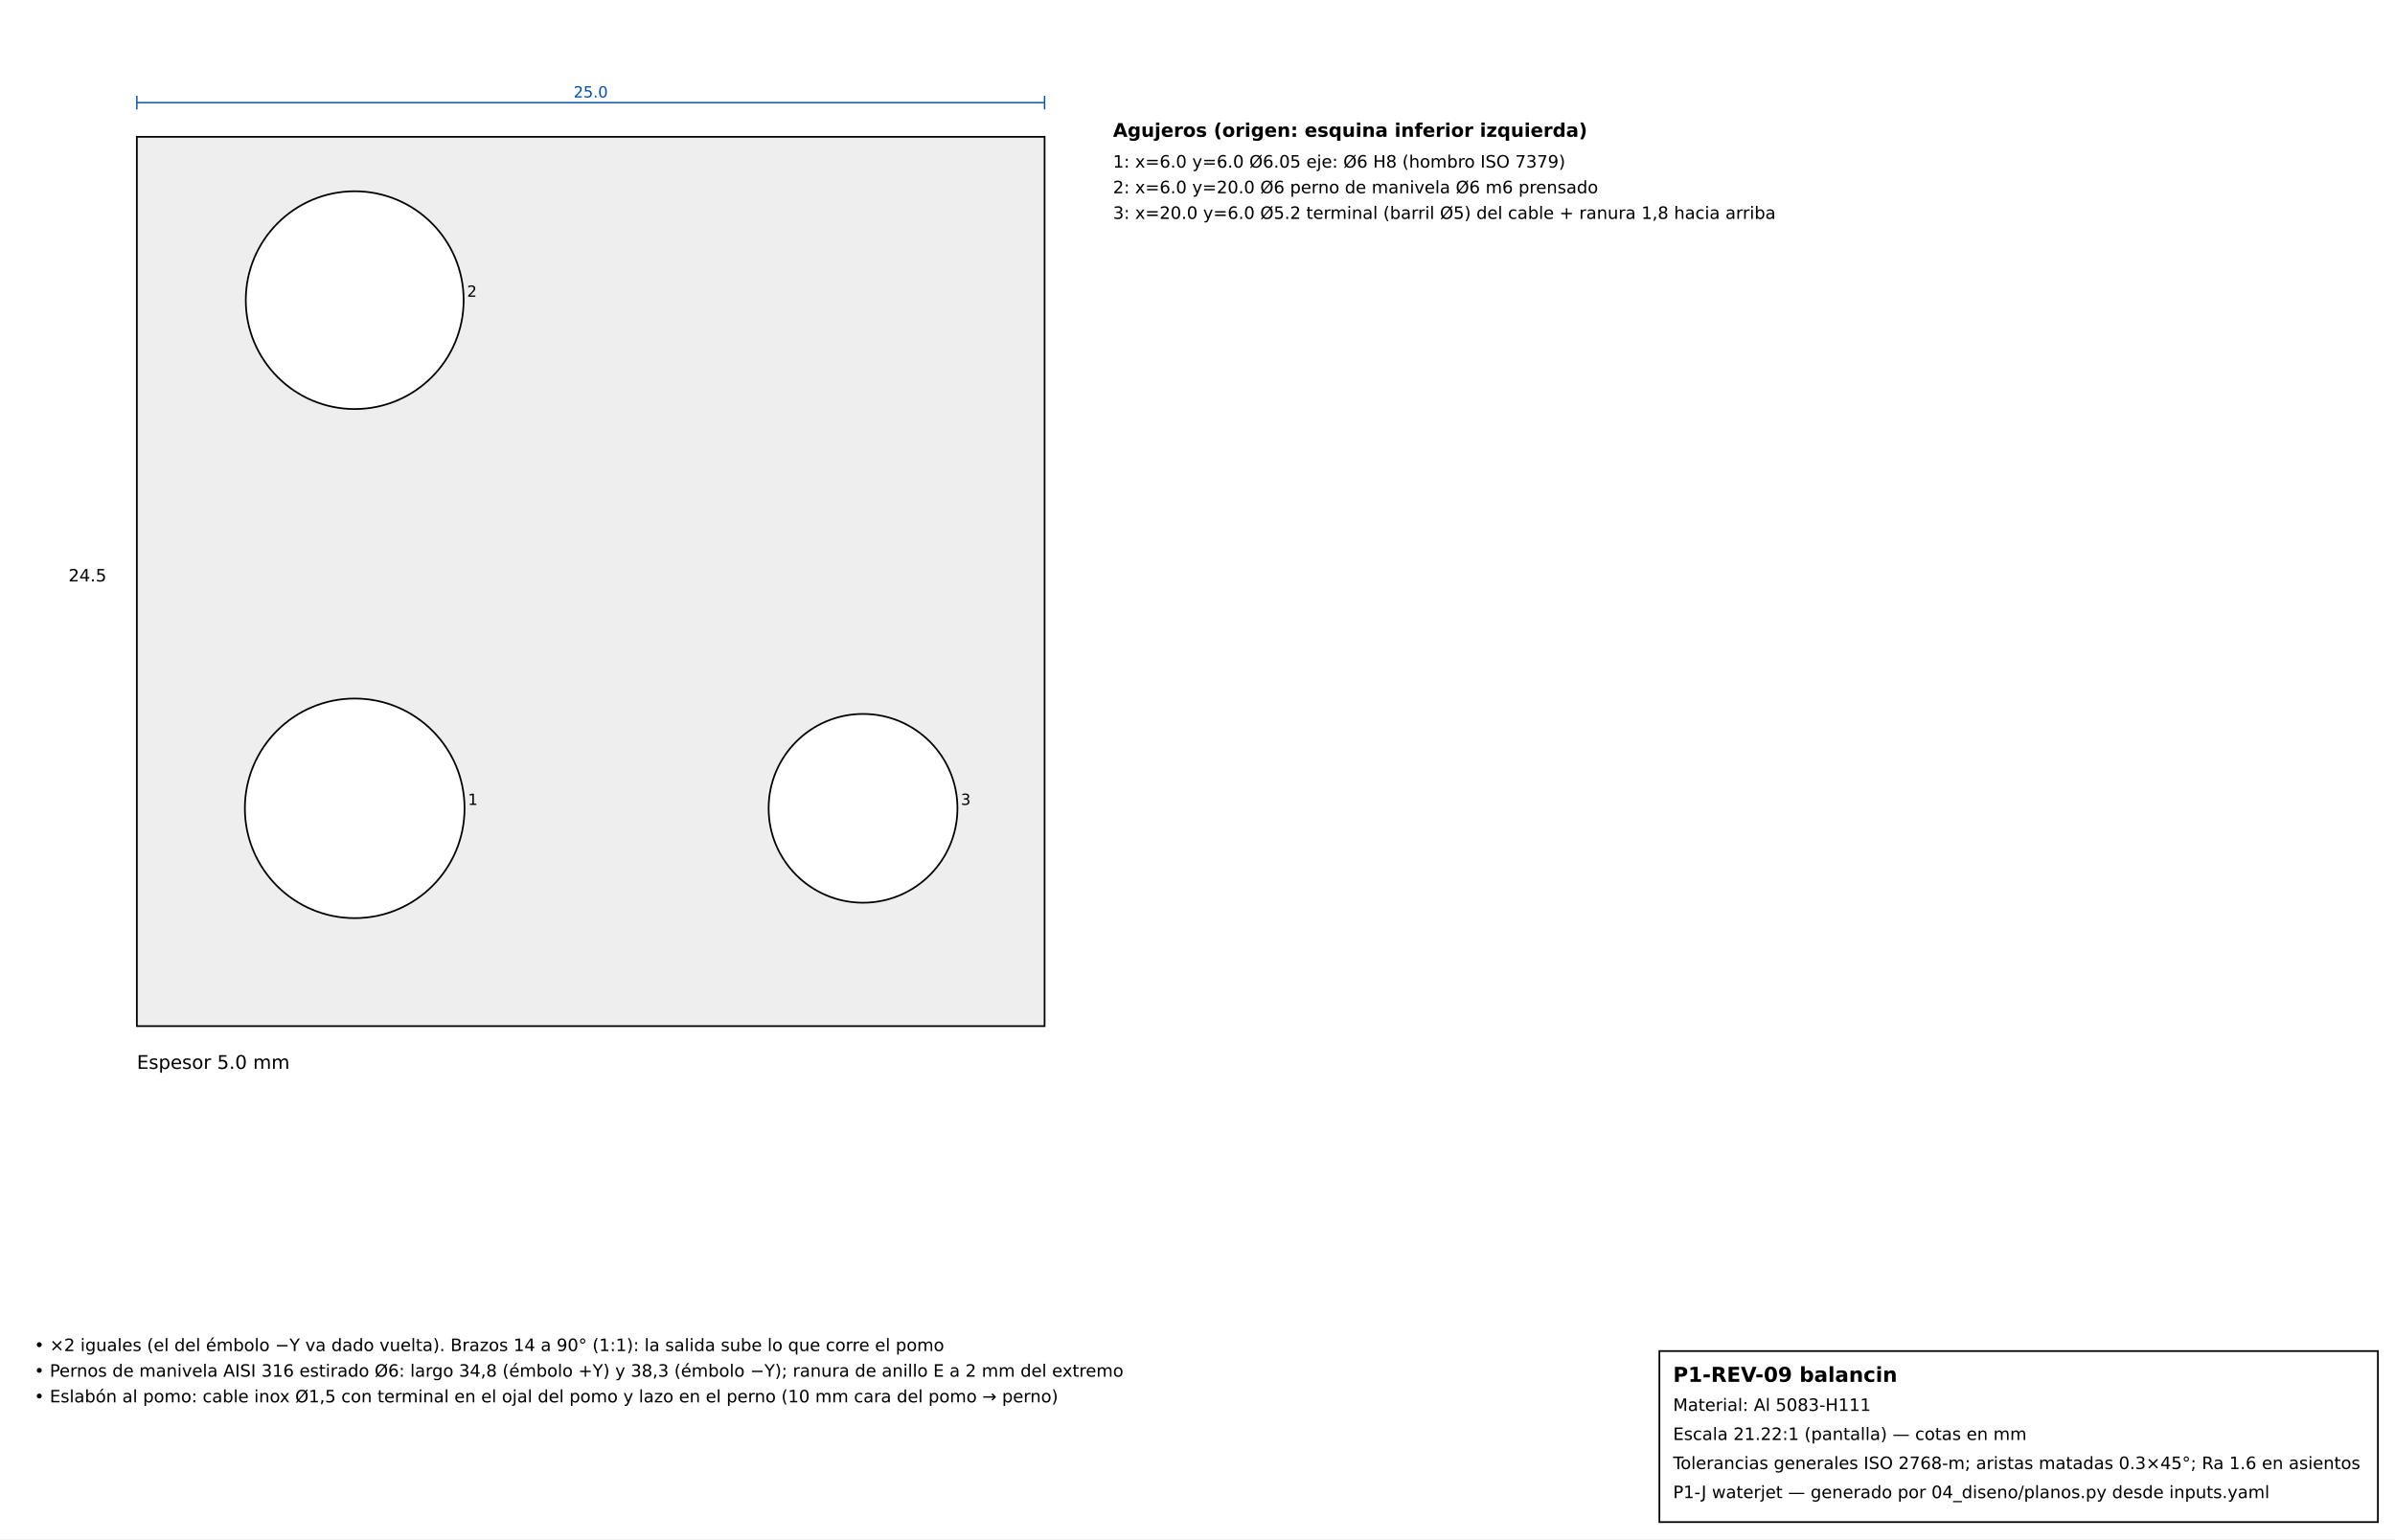
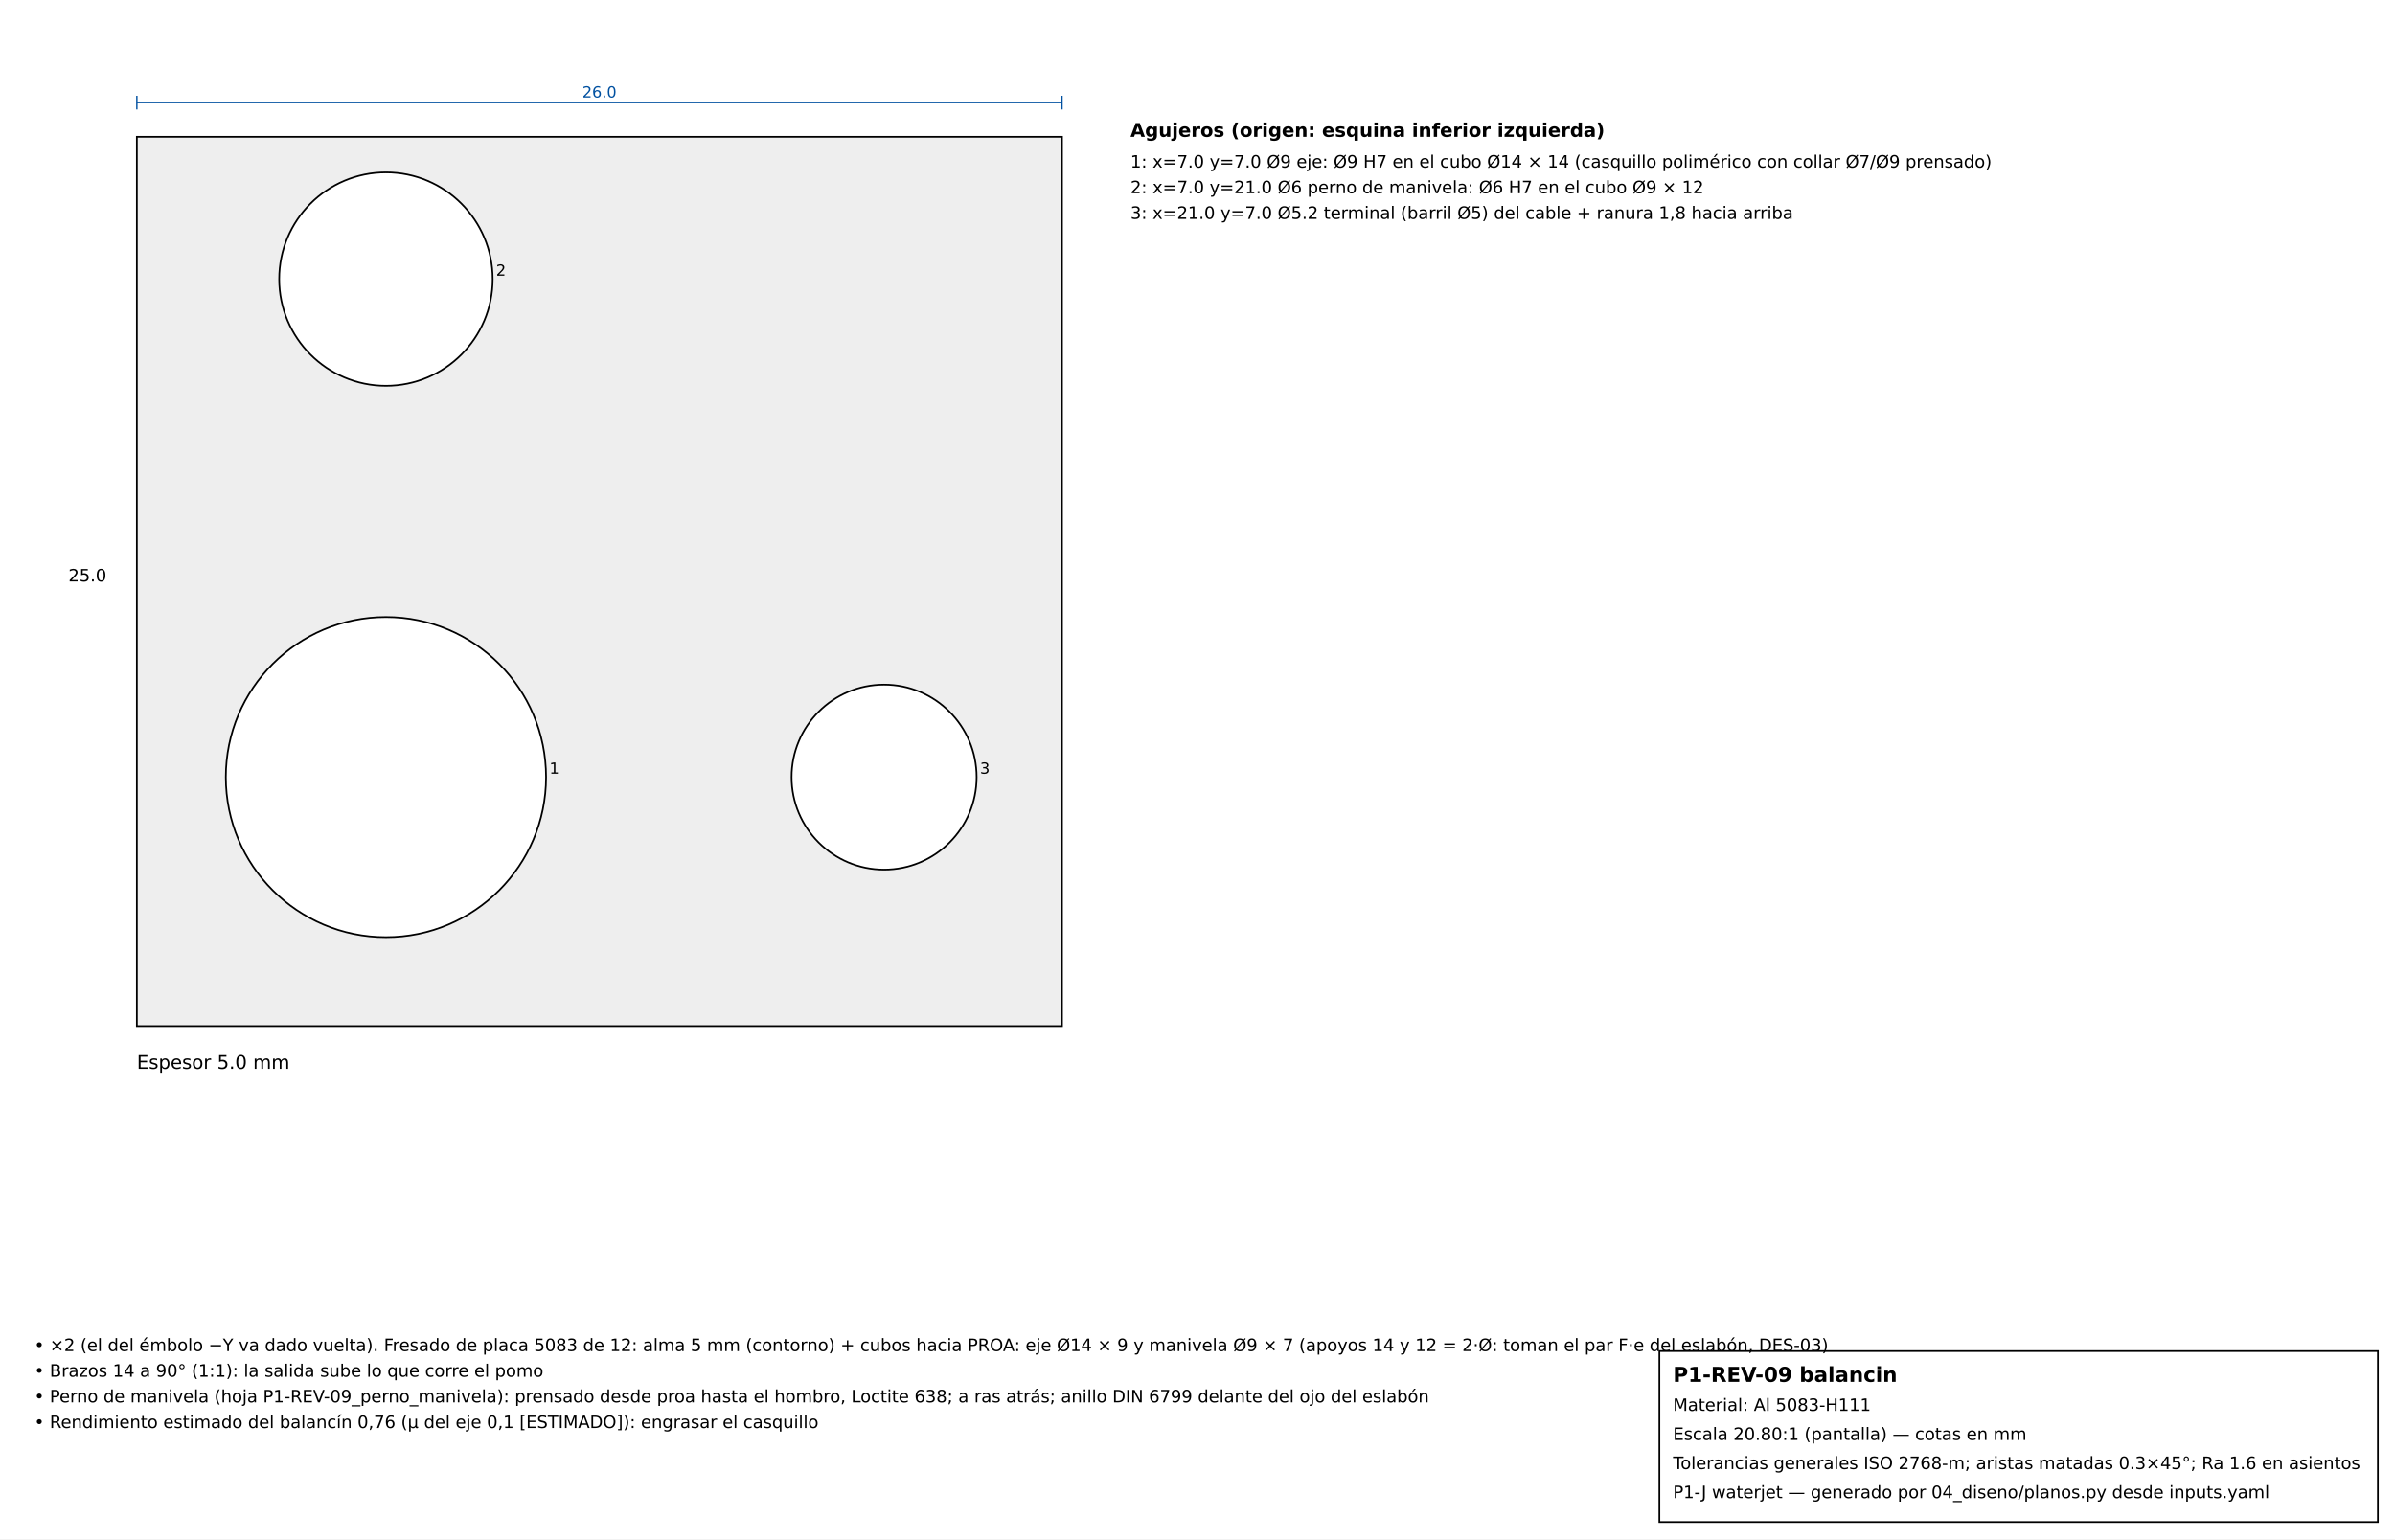
<svg xmlns="http://www.w3.org/2000/svg" baseProfile="full" height="900" version="1.1" width="1400">
  <defs />
  <rect fill="white" height="900" width="1400" x="0" y="0" />
-   <rect fill="#eeeeee" height="520.0" stroke="black" width="530.612" x="80" y="80" />
-   <circle cx="207.347" cy="472.653" fill="white" r="64.204" stroke="black" />
-   <text font-family="DejaVu Sans" font-size="9" x="273.551" y="470.653">1</text>
-   <circle cx="207.347" cy="175.51" fill="white" r="63.673" stroke="black" />
-   <text font-family="DejaVu Sans" font-size="9" x="273.02" y="173.51">2</text>
-   <circle cx="504.49" cy="472.653" fill="white" r="55.184" stroke="black" />
-   <text font-family="DejaVu Sans" font-size="9" x="561.673" y="470.653">3</text>
-   <text font-family="DejaVu Sans" font-size="11" font-weight="bold" x="650.612" y="80">Agujeros (origen: esquina inferior izquierda)</text>
-   <text font-family="DejaVu Sans" font-size="10" x="650.612" y="98">1: x=6.0  y=6.0  Ø6.05  eje: Ø6 H8 (hombro ISO 7379)</text>
-   <text font-family="DejaVu Sans" font-size="10" x="650.612" y="113">2: x=6.0  y=20.0  Ø6  perno de manivela Ø6 m6 prensado</text>
-   <text font-family="DejaVu Sans" font-size="10" x="650.612" y="128">3: x=20.0  y=6.0  Ø5.2  terminal (barril Ø5) del cable + ranura 1,8 hacia arriba</text>
-   <line stroke="#0050a0" stroke-width="0.8" x1="80" x2="610.612" y1="60" y2="60" />
+   <rect fill="#eeeeee" height="520.0" stroke="black" width="540.8" x="80" y="80" />
+   <circle cx="225.6" cy="454.4" fill="white" r="93.6" stroke="black" />
+   <text font-family="DejaVu Sans" font-size="9" x="321.2" y="452.4">1</text>
+   <circle cx="225.6" cy="163.2" fill="white" r="62.4" stroke="black" />
+   <text font-family="DejaVu Sans" font-size="9" x="290.0" y="161.2">2</text>
+   <circle cx="516.8" cy="454.4" fill="white" r="54.08" stroke="black" />
+   <text font-family="DejaVu Sans" font-size="9" x="572.88" y="452.4">3</text>
+   <text font-family="DejaVu Sans" font-size="11" font-weight="bold" x="660.8" y="80">Agujeros (origen: esquina inferior izquierda)</text>
+   <text font-family="DejaVu Sans" font-size="10" x="660.8" y="98">1: x=7.0  y=7.0  Ø9  eje: Ø9 H7 en el cubo Ø14 × 14 (casquillo polimérico con collar Ø7/Ø9 prensado)</text>
+   <text font-family="DejaVu Sans" font-size="10" x="660.8" y="113">2: x=7.0  y=21.0  Ø6  perno de manivela: Ø6 H7 en el cubo Ø9 × 12</text>
+   <text font-family="DejaVu Sans" font-size="10" x="660.8" y="128">3: x=21.0  y=7.0  Ø5.2  terminal (barril Ø5) del cable + ranura 1,8 hacia arriba</text>
+   <line stroke="#0050a0" stroke-width="0.8" x1="80" x2="620.8" y1="60" y2="60" />
  <line stroke="#0050a0" stroke-width="0.8" x1="80" x2="80" y1="56" y2="64" />
-   <line stroke="#0050a0" stroke-width="0.8" x1="610.612" x2="610.612" y1="56" y2="64" />
-   <text fill="#0050a0" font-family="DejaVu Sans" font-size="9" text-anchor="middle" x="345.306" y="57">25.0</text>
-   <text font-family="DejaVu Sans" font-size="10" x="40" y="340.0">24.5</text>
+   <line stroke="#0050a0" stroke-width="0.8" x1="620.8" x2="620.8" y1="56" y2="64" />
+   <text fill="#0050a0" font-family="DejaVu Sans" font-size="9" text-anchor="middle" x="350.4" y="57">26.0</text>
+   <text font-family="DejaVu Sans" font-size="10" x="40" y="340.0">25.0</text>
  <text font-family="DejaVu Sans" font-size="11" x="80" y="625.0">Espesor 5.0 mm</text>
  <g font-family="DejaVu Sans" font-size="11">
    <rect fill="none" height="100" stroke="black" width="420" x="970" y="790" />
    <text font-size="12" font-weight="bold" x="978" y="808">P1-REV-09  balancin</text>
    <text font-size="10" font-weight="normal" x="978" y="825">Material: Al 5083-H111</text>
-     <text font-size="10" font-weight="normal" x="978" y="842">Escala 21.22:1 (pantalla)  —  cotas en mm</text>
+     <text font-size="10" font-weight="normal" x="978" y="842">Escala 20.80:1 (pantalla)  —  cotas en mm</text>
    <text font-size="10" font-weight="normal" x="978" y="859">Tolerancias generales ISO 2768-m; aristas matadas 0.3×45°; Ra 1.6 en asientos</text>
    <text font-size="10" font-weight="normal" x="978" y="876">P1-J waterjet — generado por 04_diseno/planos.py desde inputs.yaml</text>
-     <text font-size="10" x="20" y="790">• ×2 iguales (el del émbolo −Y va dado vuelta). Brazos 14 a 90° (1:1): la salida sube lo que corre el pomo</text>
-     <text font-size="10" x="20" y="805">• Pernos de manivela AISI 316 estirado Ø6: largo 34,8 (émbolo +Y) y 38,3 (émbolo −Y); ranura de anillo E a 2 mm del extremo</text>
-     <text font-size="10" x="20" y="820">• Eslabón al pomo: cable inox Ø1,5 con terminal en el ojal del pomo y lazo en el perno (10 mm cara del pomo → perno)</text>
+     <text font-size="10" x="20" y="790">• ×2 (el del émbolo −Y va dado vuelta). Fresado de placa 5083 de 12: alma 5 mm (contorno) + cubos hacia PROA: eje Ø14 × 9 y manivela Ø9 × 7 (apoyos 14 y 12 = 2·Ø: toman el par F·e del eslabón, DES-03)</text>
+     <text font-size="10" x="20" y="805">• Brazos 14 a 90° (1:1): la salida sube lo que corre el pomo</text>
+     <text font-size="10" x="20" y="820">• Perno de manivela (hoja P1-REV-09_perno_manivela): prensado desde proa hasta el hombro, Loctite 638; a ras atrás; anillo DIN 6799 delante del ojo del eslabón</text>
+     <text font-size="10" x="20" y="835">• Rendimiento estimado del balancín 0,76 (μ del eje 0,1 [ESTIMADO]): engrasar el casquillo</text>
  </g>
</svg>
